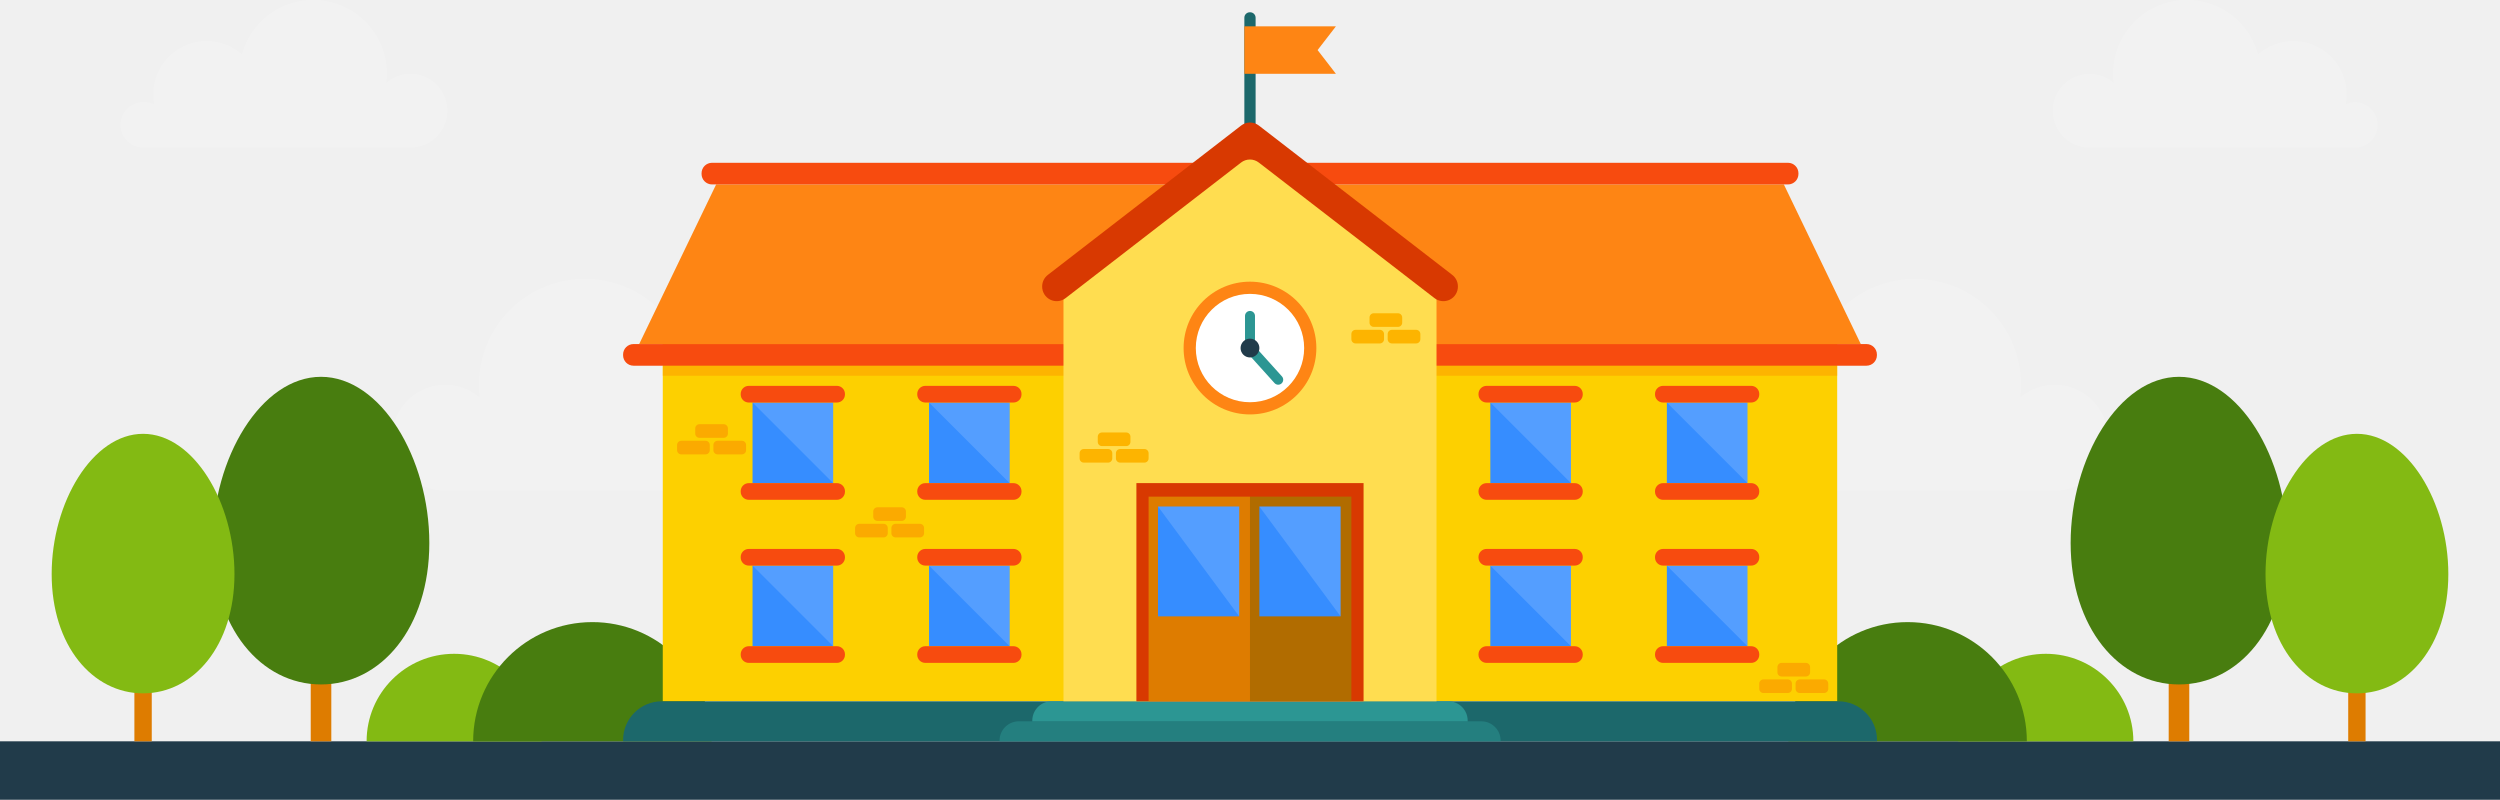
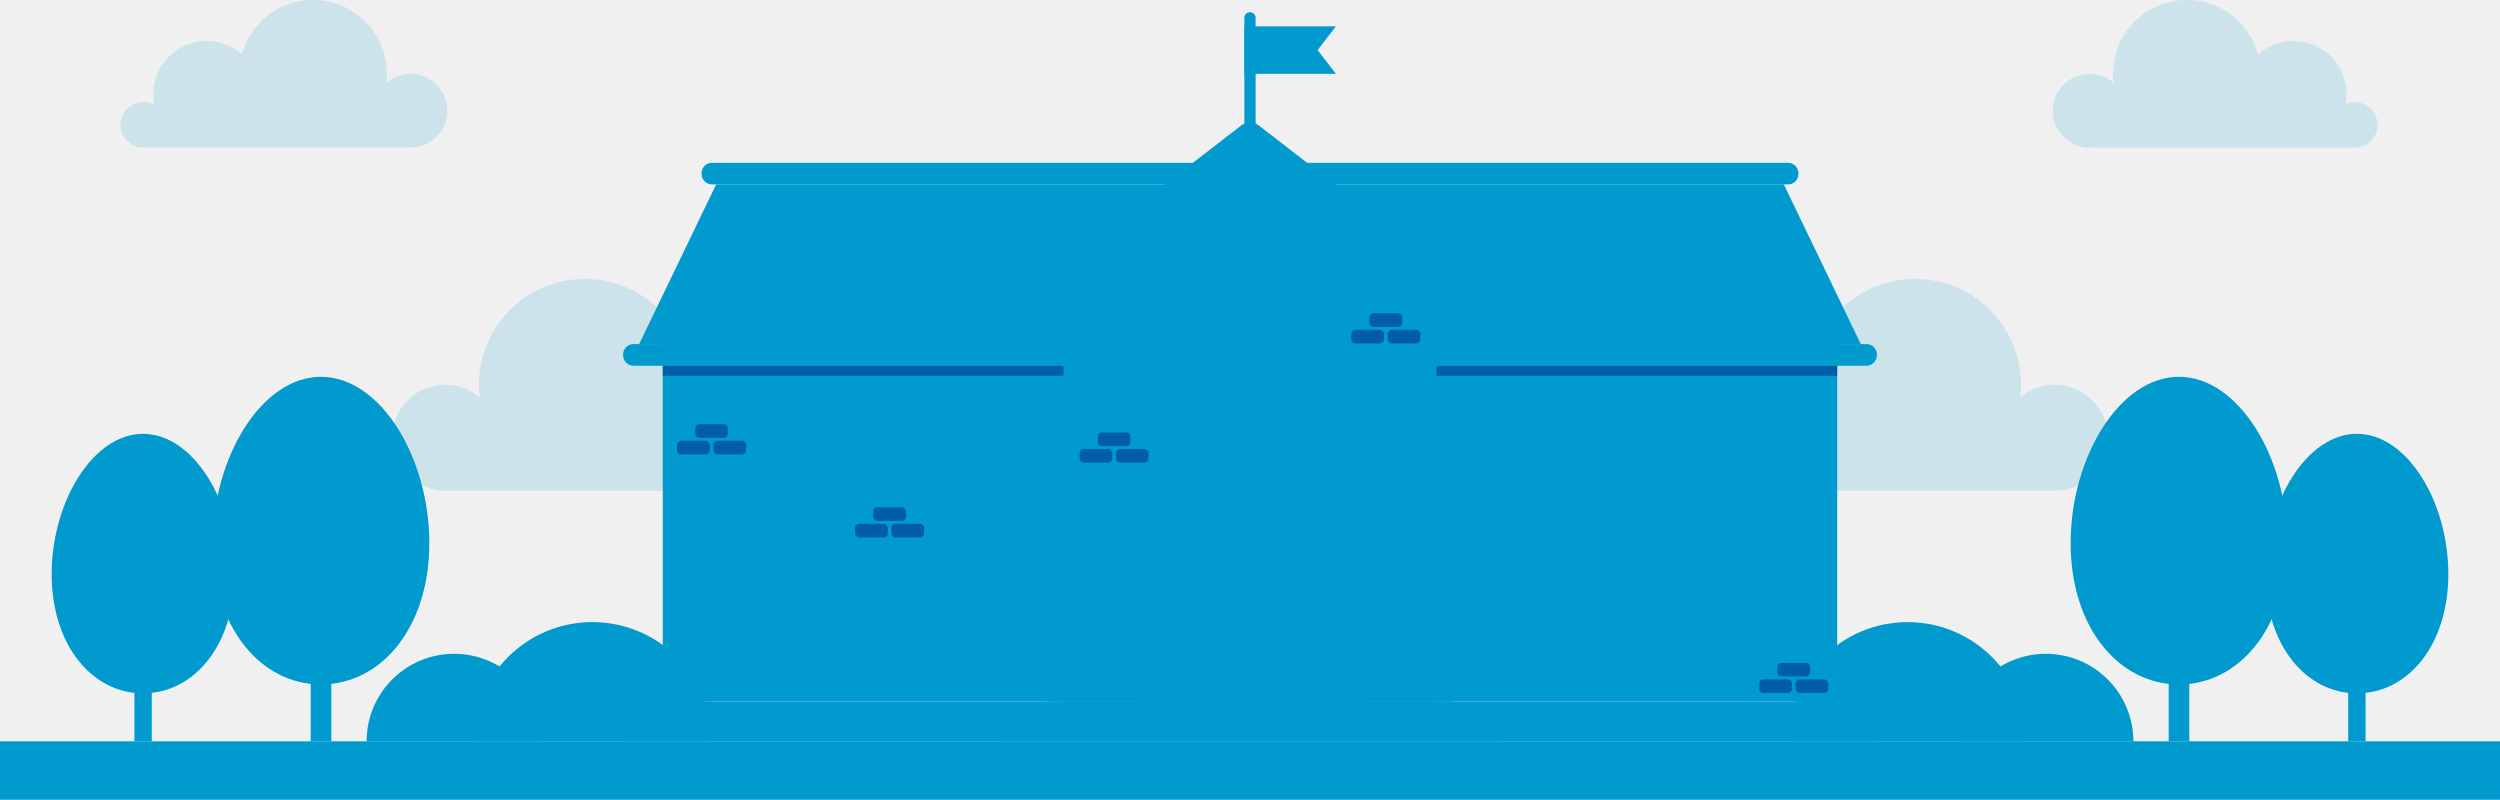
<svg xmlns="http://www.w3.org/2000/svg" viewBox="0 0 688.47 220.24">
  <defs>
-     <style>.cls-1{isolation:isolate;}.cls-2{fill:#213b4a;}.cls-16,.cls-3{fill:#fff;}.cls-3{opacity:0.15;}.cls-4{fill:#83ba13;}.cls-5{fill:#487d0f;}.cls-6{fill:#fdd000;}.cls-14,.cls-7{fill:#ffdd50;}.cls-19,.cls-7{mix-blend-mode:multiply;}.cls-8{fill:#368dff;}.cls-9{fill:#f74b0f;}.cls-10{fill:#fe8514;}.cls-11{fill:#1c686b;}.cls-12{fill:#247f7f;}.cls-13{fill:#2c9693;}.cls-15{fill:#d83901;}.cls-17{fill:#de7c00;}.cls-18{fill:#b16c00;}</style>
+     <style>.cls-1{isolation:isolate;}.cls-2{fill:#009ace;}.cls-16,.cls-3{fill:#009ace;}.cls-3{opacity:0.15;}.cls-4{fill:#009ace;}.cls-5{fill:#009ace;}.cls-6{fill:#009ace;}.cls-14,.cls-7{fill:#009ace;}.cls-19,.cls-7{mix-blend-mode:multiply;}.cls-8{fill:#009ace;}.cls-9{fill:#009ace;}.cls-10{fill:#009ace;}.cls-11{fill:#009ace;}.cls-12{fill:#009ace;}.cls-13{fill:#009ace;}.cls-15{fill:#009ace;}.cls-17{fill:#009ace;}.cls-18{fill:#009ace;}</style>
  </defs>
  <g class="cls-1">
    <g id="Слой_2" data-name="Слой 2">
      <g id="Objects">
        <rect class="cls-2" y="204.15" width="688.47" height="16.09" />
        <path class="cls-3" d="M227.87,117.11a8.93,8.93,0,0,0-4,1,21.06,21.06,0,0,0-34.66-19.84,29.17,29.17,0,0,0-57.09,11.23,14.58,14.58,0,1,0-9.52,25.62H227.87a9,9,0,0,0,0-18Z" />
        <path class="cls-3" d="M39.7,28.12a6.22,6.22,0,0,1,2.79.66A14.67,14.67,0,0,1,66.63,15a20.31,20.31,0,0,1,39.76,7.82A10.15,10.15,0,1,1,113,40.63H39.7a6.26,6.26,0,1,1,0-12.51Z" />
        <path class="cls-3" d="M460.59,117.11a8.93,8.93,0,0,1,4,1,21.06,21.06,0,0,1,34.66-19.84,29.17,29.17,0,0,1,57.09,11.23,14.58,14.58,0,1,1,9.52,25.62H460.59a9,9,0,0,1,0-18Z" />
        <path class="cls-3" d="M648.76,28.12a6.22,6.22,0,0,0-2.79.66A14.67,14.67,0,0,0,621.84,15a20.31,20.31,0,0,0-39.76,7.82,10.15,10.15,0,1,0-6.63,17.84h73.31a6.26,6.26,0,0,0,0-12.51Z" />
        <path class="cls-4" d="M125.06,180.05a24.1,24.1,0,0,0-24.1,24.1h48.19A24.1,24.1,0,0,0,125.06,180.05Z" />
        <path class="cls-5" d="M163.13,171.32a32.83,32.83,0,0,0-32.83,32.83H196A32.83,32.83,0,0,0,163.13,171.32Z" />
        <path class="cls-4" d="M563.4,180.05a24.1,24.1,0,0,1,24.1,24.1H539.3A24.1,24.1,0,0,1,563.4,180.05Z" />
        <path class="cls-5" d="M525.34,171.32a32.83,32.83,0,0,1,32.83,32.83H492.51A32.83,32.83,0,0,1,525.34,171.32Z" />
        <rect class="cls-6" x="182.52" y="94.58" width="323.42" height="98.55" />
        <rect class="cls-7" x="182.52" y="100.71" width="323.42" height="2.77" />
        <rect class="cls-8" x="207.24" y="110.85" width="22.2" height="22.2" />
        <polygon class="cls-3" points="207.24 110.85 229.44 133.05 229.44 110.85 207.24 110.85" />
        <rect class="cls-9" x="203.98" y="133.05" width="28.71" height="4.59" rx="2.22" ry="2.22" />
        <rect class="cls-9" x="203.98" y="106.26" width="28.71" height="4.59" rx="2.22" ry="2.22" />
        <rect class="cls-8" x="255.85" y="110.85" width="22.2" height="22.2" />
        <polygon class="cls-3" points="255.85 110.85 278.05 133.05 278.05 110.85 255.85 110.85" />
        <rect class="cls-9" x="252.6" y="133.05" width="28.71" height="4.59" rx="2.22" ry="2.22" />
        <rect class="cls-9" x="252.6" y="106.26" width="28.71" height="4.59" rx="2.22" ry="2.22" />
        <rect class="cls-8" x="207.24" y="155.76" width="22.2" height="22.2" />
        <polygon class="cls-3" points="207.24 155.76 229.44 177.96 229.44 155.76 207.24 155.76" />
        <rect class="cls-9" x="203.98" y="177.96" width="28.71" height="4.59" rx="2.22" ry="2.22" />
        <rect class="cls-9" x="203.98" y="151.17" width="28.71" height="4.59" rx="2.22" ry="2.22" />
        <rect class="cls-8" x="255.85" y="155.76" width="22.2" height="22.2" />
        <polygon class="cls-3" points="255.85 155.76 278.05 177.96 278.05 155.76 255.85 155.76" />
        <rect class="cls-9" x="252.6" y="177.96" width="28.71" height="4.59" rx="2.22" ry="2.22" />
        <rect class="cls-9" x="252.6" y="151.17" width="28.71" height="4.59" rx="2.22" ry="2.22" />
        <rect class="cls-8" x="410.42" y="110.85" width="22.2" height="22.2" />
        <polygon class="cls-3" points="410.42 110.85 432.62 133.05 432.62 110.85 410.42 110.85" />
        <rect class="cls-9" x="407.16" y="133.05" width="28.71" height="4.59" rx="2.22" ry="2.22" />
        <rect class="cls-9" x="407.16" y="106.26" width="28.71" height="4.59" rx="2.22" ry="2.22" />
        <rect class="cls-8" x="459.03" y="110.85" width="22.2" height="22.2" />
        <polygon class="cls-3" points="459.03 110.85 481.23 133.05 481.23 110.85 459.03 110.85" />
        <rect class="cls-9" x="455.77" y="133.05" width="28.71" height="4.59" rx="2.22" ry="2.22" />
        <rect class="cls-9" x="455.77" y="106.26" width="28.71" height="4.59" rx="2.22" ry="2.22" />
        <rect class="cls-8" x="410.42" y="155.76" width="22.2" height="22.2" />
        <polygon class="cls-3" points="410.42 155.76 432.62 177.96 432.62 155.76 410.42 155.76" />
        <rect class="cls-9" x="407.16" y="177.96" width="28.71" height="4.59" rx="2.22" ry="2.22" />
        <rect class="cls-9" x="407.16" y="151.17" width="28.71" height="4.59" rx="2.22" ry="2.22" />
        <rect class="cls-8" x="459.03" y="155.76" width="22.2" height="22.2" />
        <polygon class="cls-3" points="459.03 155.76 481.23 177.96 481.23 155.76 459.03 155.76" />
        <rect class="cls-9" x="455.77" y="177.96" width="28.71" height="4.59" rx="2.22" ry="2.22" />
        <rect class="cls-9" x="455.77" y="151.17" width="28.71" height="4.59" rx="2.22" ry="2.22" />
        <polygon class="cls-10" points="512.44 94.75 176.02 94.75 197.22 50.79 491.25 50.79 512.44 94.75" />
        <path class="cls-11" d="M182.25,193.13h324a10.66,10.66,0,0,1,10.66,10.66v.36a0,0,0,0,1,0,0H171.59a0,0,0,0,1,0,0v-.36A10.66,10.66,0,0,1,182.25,193.13Z" />
        <rect class="cls-9" x="171.59" y="94.75" width="345.29" height="5.96" rx="2.88" ry="2.88" />
        <rect class="cls-9" x="193.2" y="44.83" width="302.07" height="5.96" rx="2.88" ry="2.88" />
        <path class="cls-12" d="M280.54,198.64H407.93a5.33,5.33,0,0,1,5.33,5.33v.18a0,0,0,0,1,0,0h-138a0,0,0,0,1,0,0V204A5.33,5.33,0,0,1,280.54,198.64Z" />
        <path class="cls-13" d="M289.61,193.13H398.85a5.33,5.33,0,0,1,5.33,5.33v.18a0,0,0,0,1,0,0H284.28a0,0,0,0,1,0,0v-.18A5.33,5.33,0,0,1,289.61,193.13Z" />
        <polygon class="cls-14" points="292.87 76.02 344.23 36.03 395.6 76.02 395.6 193.13 292.87 193.13 292.87 76.02" />
        <path class="cls-11" d="M344.18,3.38h.1a1.5,1.5,0,0,1,1.5,1.5v30.9a0,0,0,0,1,0,0h-3.1a0,0,0,0,1,0,0V4.88a1.5,1.5,0,0,1,1.5-1.5Z" />
        <path class="cls-15" d="M341.77,34.59l-53.19,41.1A4,4,0,0,0,287,78.88h0a4,4,0,0,0,6.49,3.19l48.26-37.29a4,4,0,0,1,4.93,0L395,82.07a4,4,0,0,0,6.49-3.19h0a4,4,0,0,0-1.57-3.19L346.7,34.59A4,4,0,0,0,341.77,34.59Z" />
        <rect class="cls-15" x="312.95" y="133.04" width="62.56" height="60.09" />
        <polygon class="cls-10" points="367.89 20.32 342.68 20.32 342.68 7.26 367.89 7.26 362.85 13.79 367.89 20.32" />
        <circle class="cls-10" cx="344.23" cy="95.85" r="18.28" />
        <circle class="cls-16" cx="344.23" cy="95.85" r="14.92" />
        <rect class="cls-17" x="316.31" y="136.77" width="27.92" height="56.36" />
        <rect class="cls-8" x="318.9" y="139.49" width="22.36" height="30.25" />
        <polygon class="cls-3" points="318.9 139.49 341.26 169.74 341.26 139.49 318.9 139.49" />
        <rect class="cls-18" x="344.23" y="136.77" width="27.92" height="56.36" />
        <rect class="cls-8" x="346.82" y="139.49" width="22.36" height="30.25" />
        <polygon class="cls-3" points="346.82 139.49 369.18 169.74 369.18 139.49 346.82 139.49" />
        <g class="cls-19">
          <rect class="cls-6" x="297.31" y="123.65" width="9" height="3.75" rx="1.16" ry="1.16" />
          <rect class="cls-6" x="307.31" y="123.65" width="9" height="3.75" rx="1.16" ry="1.16" />
          <rect class="cls-6" x="302.31" y="119.1" width="9" height="3.75" rx="1.16" ry="1.16" />
        </g>
        <g class="cls-19">
          <rect class="cls-6" x="372.15" y="90.83" width="9" height="3.75" rx="1.16" ry="1.16" />
          <rect class="cls-6" x="382.15" y="90.83" width="9" height="3.75" rx="1.16" ry="1.16" />
          <rect class="cls-6" x="377.15" y="86.27" width="9" height="3.75" rx="1.16" ry="1.16" />
        </g>
        <g class="cls-19">
          <rect class="cls-6" x="484.48" y="187.1" width="9" height="3.75" rx="1.16" ry="1.16" />
          <rect class="cls-6" x="494.48" y="187.1" width="9" height="3.75" rx="1.16" ry="1.16" />
          <rect class="cls-6" x="489.48" y="182.55" width="9" height="3.75" rx="1.16" ry="1.16" />
        </g>
        <g class="cls-19">
          <rect class="cls-6" x="235.48" y="144.25" width="9" height="3.75" rx="1.16" ry="1.16" />
          <rect class="cls-6" x="245.48" y="144.25" width="9" height="3.75" rx="1.16" ry="1.16" />
          <rect class="cls-6" x="240.48" y="139.7" width="9" height="3.75" rx="1.16" ry="1.16" />
        </g>
        <g class="cls-19">
          <rect class="cls-6" x="186.46" y="121.38" width="9" height="3.75" rx="1.16" ry="1.16" />
          <rect class="cls-6" x="196.46" y="121.38" width="9" height="3.75" rx="1.16" ry="1.16" />
          <rect class="cls-6" x="191.46" y="116.82" width="9" height="3.75" rx="1.16" ry="1.16" />
        </g>
        <path class="cls-13" d="M348.6,94.27h0A1.37,1.37,0,0,1,350,95.65v11.56a0,0,0,0,1,0,0h-2.75a0,0,0,0,1,0,0V95.65A1.37,1.37,0,0,1,348.6,94.27Z" transform="translate(674.94 -57.91) rotate(137.95)" />
        <path class="cls-13" d="M344.23,85.63h0A1.37,1.37,0,0,1,345.61,87v8.85a0,0,0,0,1,0,0h-2.75a0,0,0,0,1,0,0V87A1.37,1.37,0,0,1,344.23,85.63Z" />
        <circle class="cls-2" cx="344.23" cy="95.85" r="2.59" />
        <rect class="cls-17" x="85.57" y="151.17" width="5.67" height="52.98" />
        <path class="cls-5" d="M118.23,149.55c0,23.39-13.36,38.94-29.83,38.94s-29.83-15.54-29.83-38.94,13.36-45.78,29.83-45.78S118.23,126.16,118.23,149.55Z" />
        <rect class="cls-17" x="37.01" y="159.45" width="4.78" height="44.7" />
        <path class="cls-4" d="M64.57,158.09c0,19.73-11.27,32.85-25.17,32.85s-25.17-13.11-25.17-32.85S25.5,119.47,39.4,119.47,64.57,138.36,64.57,158.09Z" />
        <rect class="cls-17" x="597.23" y="151.17" width="5.67" height="52.98" transform="translate(1200.13 355.32) rotate(-180)" />
        <path class="cls-5" d="M570.23,149.55c0,23.39,13.36,38.94,29.83,38.94s29.83-15.54,29.83-38.94-13.36-45.78-29.83-45.78S570.23,126.16,570.23,149.55Z" />
        <rect class="cls-17" x="646.68" y="159.45" width="4.78" height="44.7" transform="translate(1298.13 363.6) rotate(-180)" />
        <path class="cls-4" d="M623.9,158.09c0,19.73,11.27,32.85,25.17,32.85s25.17-13.11,25.17-32.85S663,119.47,649.07,119.47,623.9,138.36,623.9,158.09Z" />
      </g>
    </g>
  </g>
</svg>
